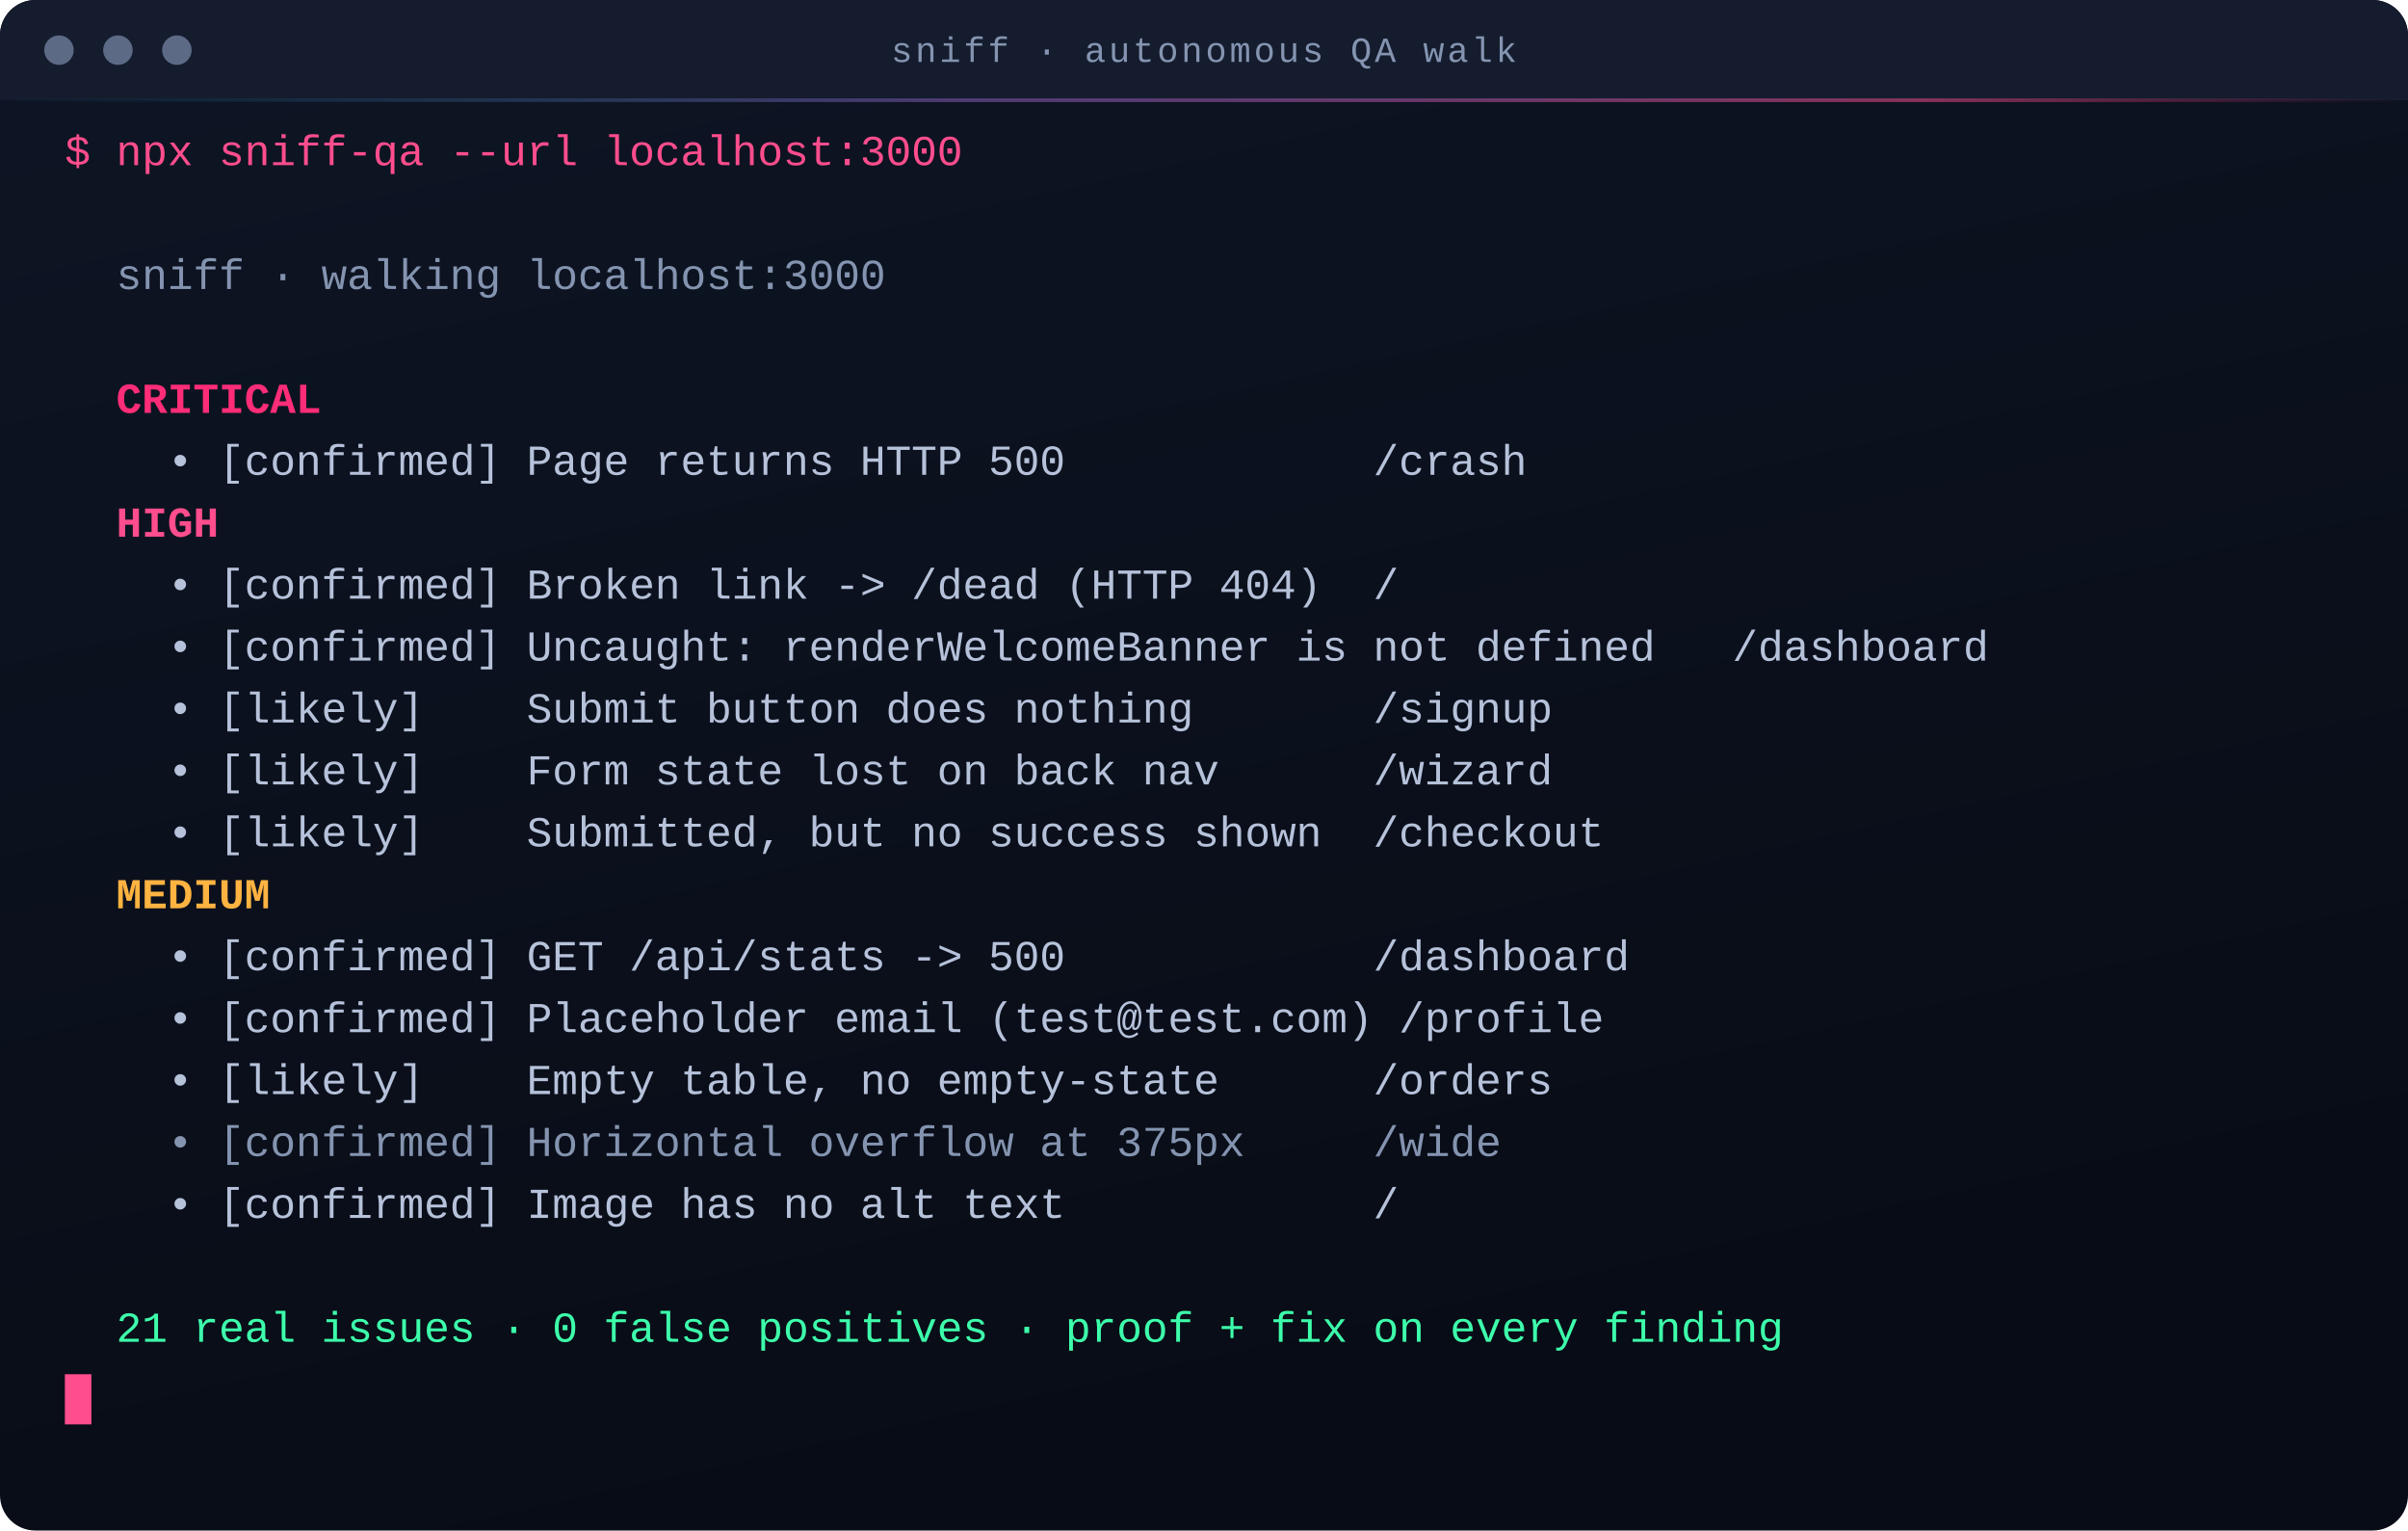
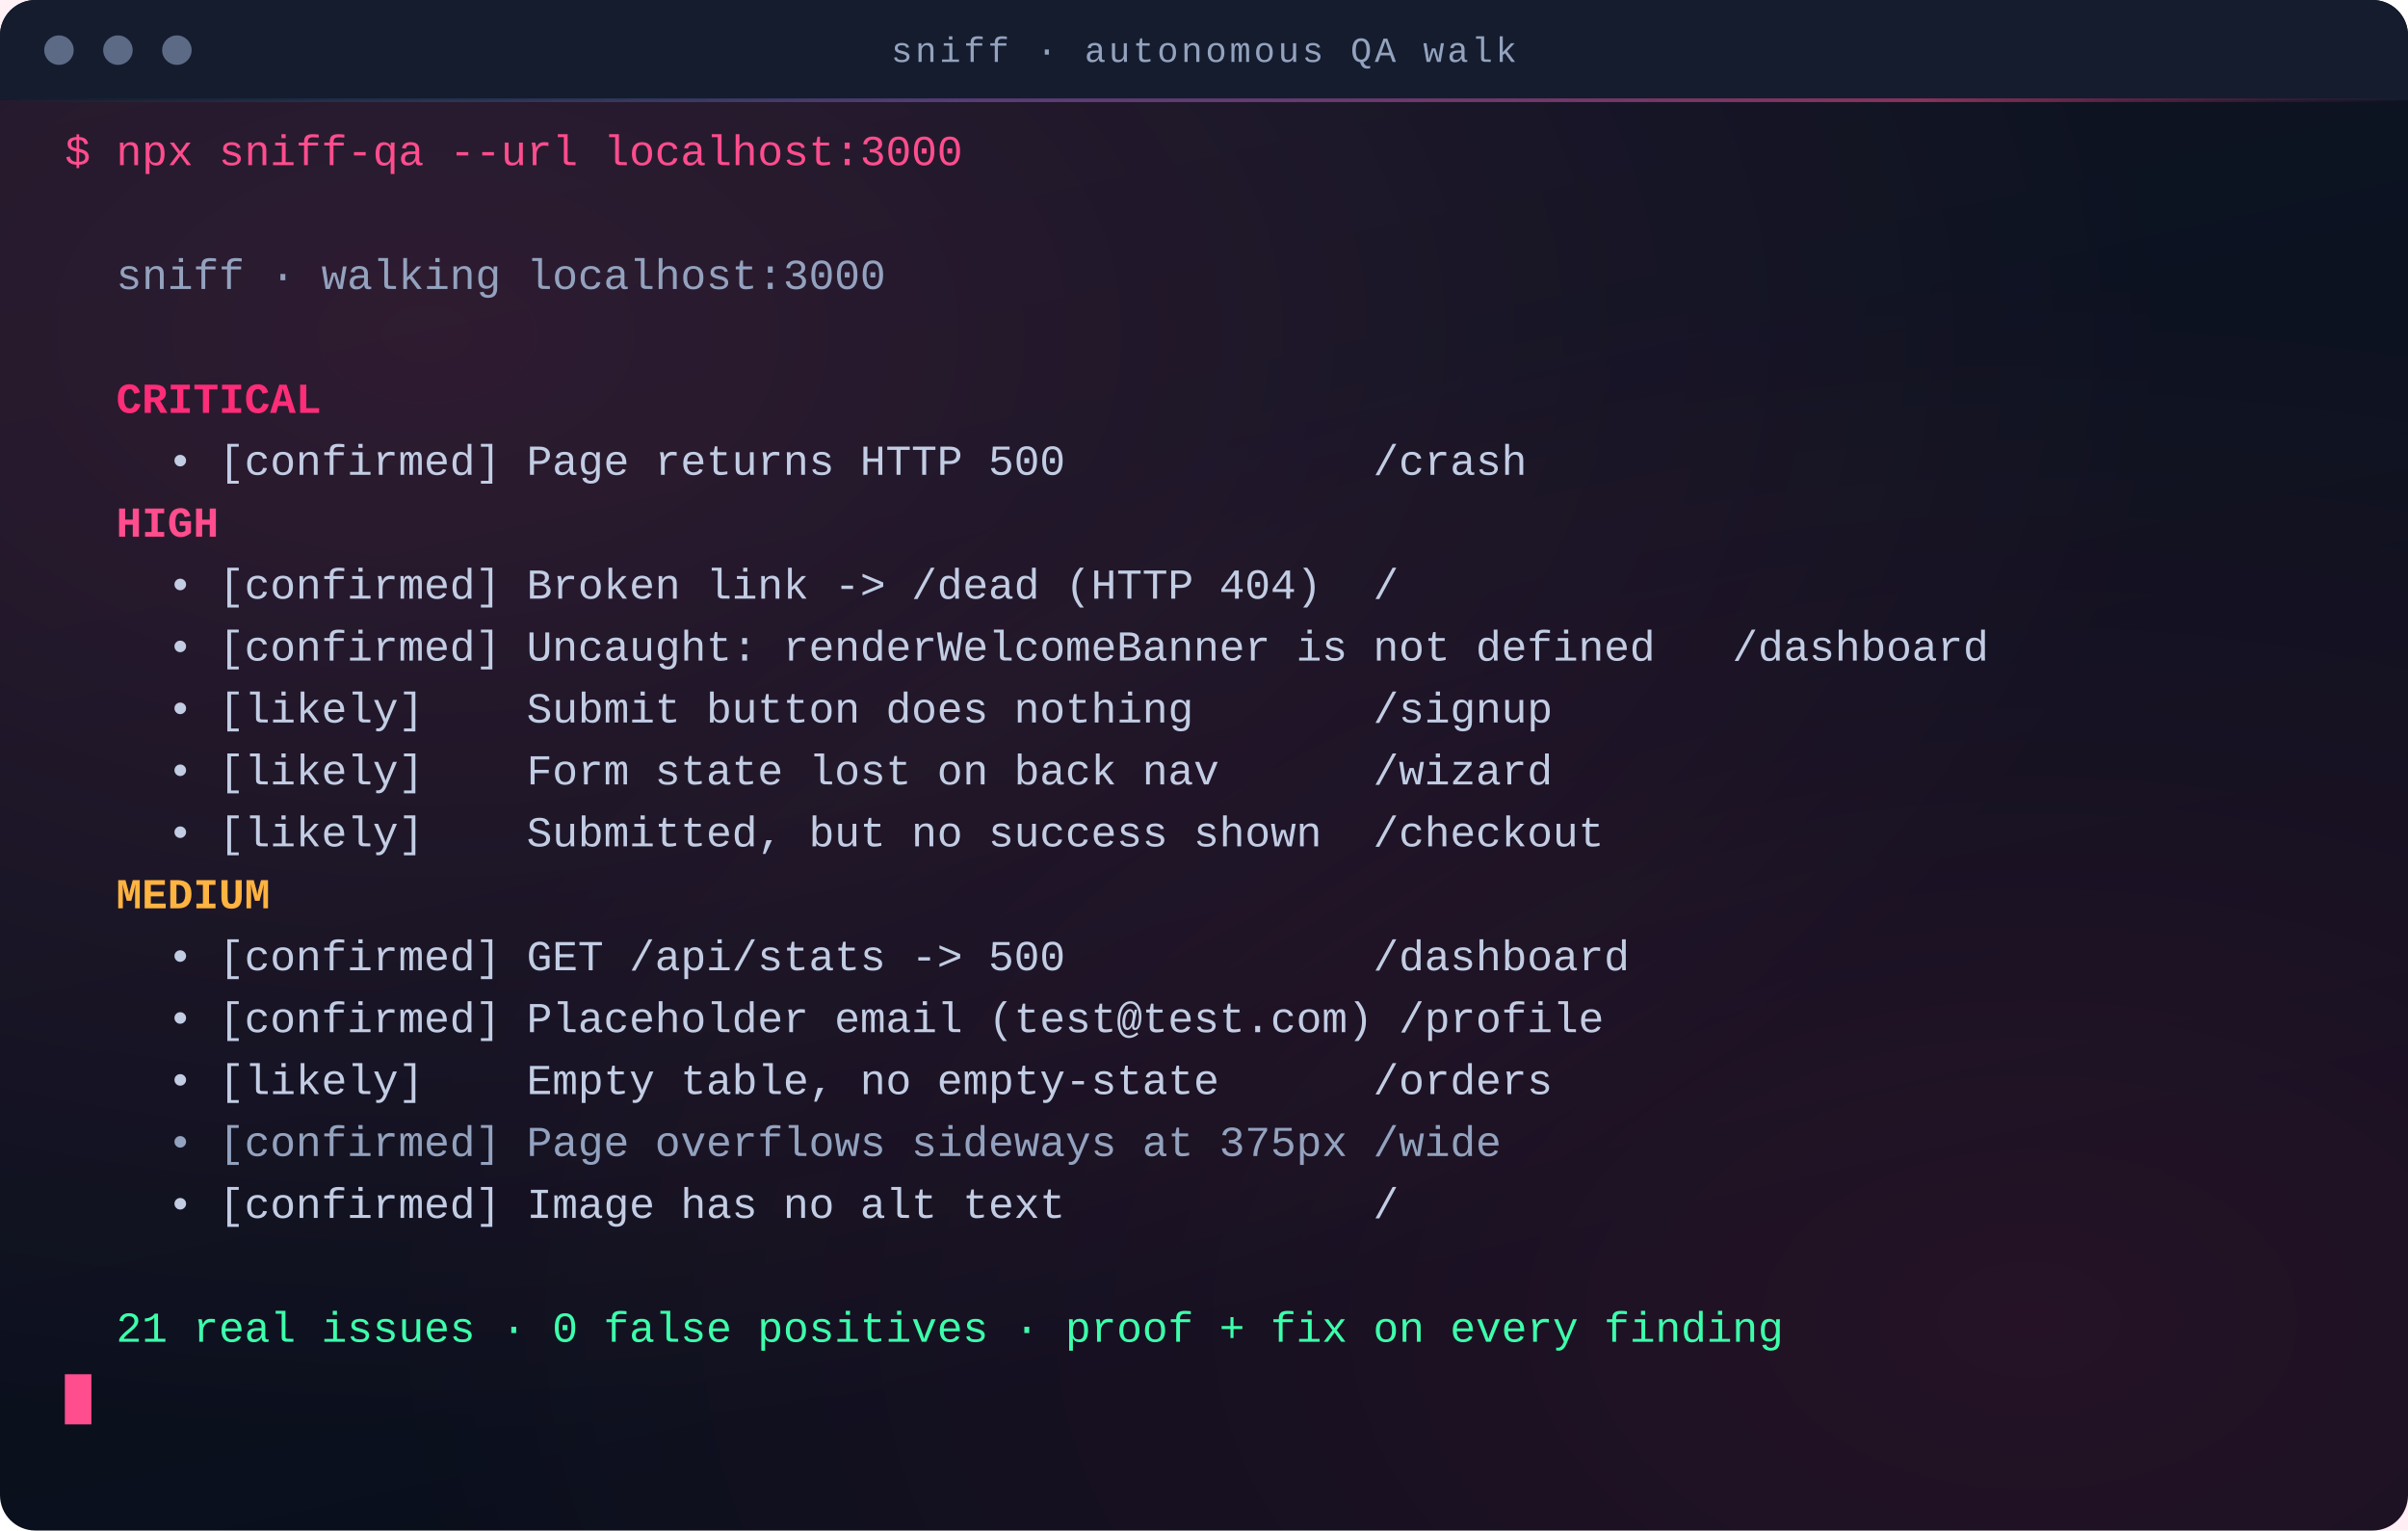
<svg xmlns="http://www.w3.org/2000/svg" viewBox="0 0 816.8 519" xml:space="preserve" fill="none" role="img" aria-label="sniff walking a buggy app and reporting 21 real issues with zero false positives">
  <defs>
    <linearGradient id="ground" x1="0" y1="0" x2="0.35" y2="1">
      <stop offset="0%" stop-color="#0E1524" />
-       <stop offset="100%" stop-color="#080C16" />
+       <stop offset="100%" stop-color="#0A0F1C" />
    </linearGradient>
    <linearGradient id="barline" gradientUnits="userSpaceOnUse" x1="0" y1="34" x2="816.8" y2="34">
      <stop offset="0%" stop-color="#00D4FF" stop-opacity="0" />
      <stop offset="40%" stop-color="#C77DFF" stop-opacity="0.35" />
      <stop offset="80%" stop-color="#FF4D8D" stop-opacity="0.5" />
      <stop offset="100%" stop-color="#FF2D78" stop-opacity="0" />
    </linearGradient>
+     <radialGradient id="v2-bloomA" cx="0.18" cy="0.22" r="0.72">
+       <stop offset="0%" stop-color="#FF4D8D" stop-opacity="0.14" />
+       <stop offset="100%" stop-color="#FF4D8D" stop-opacity="0" />
+     </radialGradient>
+     <radialGradient id="v2-bloomB" cx="0.84" cy="0.86" r="0.68">
+       <stop offset="0%" stop-color="#FF2D78" stop-opacity="0.11" />
+       <stop offset="100%" stop-color="#FF2D78" stop-opacity="0" />
+     </radialGradient>
  </defs>
  <style>
    .mono { font-family: ui-monospace, SFMono-Regular, 'SF Mono', Menlo, Consolas, 'Liberation Mono', monospace; font-size: 14.5px; white-space: pre; }
    .cmd  { fill: #FF4D8D; }
-     .dim  { fill: #8494B0; }
-     .body { fill: #B6C2DA; }
+     .dim  { fill: #93A2BE; }
+     .body { fill: #C2CDE4; }
    .crit { fill: #FF2D78; font-weight: 700; }
    .high { fill: #FF4D8D; font-weight: 700; }
    .med  { fill: #FFB341; font-weight: 700; }
    .sum  { fill: #3DFFAB; }
-     .ttl  { fill: #8494B0; font-size: 12px; letter-spacing: 1px; }
+     .ttl  { fill: #93A2BE; font-size: 12px; letter-spacing: 1px; }

    /* the transcript types itself out with CSS opacity reveals, so the
       reduced-motion guard below can actually stop it and leave every line visible */
    @keyframes reveal { from { opacity: 0; } to { opacity: 1; } }
    .l1  { animation: reveal 0.18s linear 0.00s both; }
    .l2  { animation: reveal 0.18s linear 0.22s both; }
    .l3  { animation: reveal 0.18s linear 0.44s both; }
    .l4  { animation: reveal 0.18s linear 0.66s both; }
    .l5  { animation: reveal 0.18s linear 0.88s both; }
    .l6  { animation: reveal 0.18s linear 1.10s both; }
    .l7  { animation: reveal 0.18s linear 1.32s both; }
    .l8  { animation: reveal 0.18s linear 1.54s both; }
    .l9  { animation: reveal 0.18s linear 1.76s both; }
    .l10 { animation: reveal 0.18s linear 1.98s both; }
    .l11 { animation: reveal 0.18s linear 2.20s both; }
    .l12 { animation: reveal 0.18s linear 2.42s both; }
    .l13 { animation: reveal 0.18s linear 2.64s both; }
    .l14 { animation: reveal 0.18s linear 2.86s both; }
    .l15 { animation: reveal 0.18s linear 3.08s both; }
    .l16 { animation: reveal 0.18s linear 3.30s both; }
    .l17 { animation: reveal 0.18s linear 3.52s both; }

    @keyframes caret { 0%, 45% { opacity: 1; } 55%, 100% { opacity: 0.1; } }
    .caret { animation: caret 1.2s steps(1, end) infinite 3.74s both; }

    @media (prefers-reduced-motion: reduce) { * { animation: none !important; } }
+       @keyframes v2-breathe { 0%,100% { opacity:0.66; } 50% { opacity:1; } }
+     .v2bloom { animation: v2-breathe 11s ease-in-out infinite; }
  </style>
  <rect x="0" y="0" width="816.8" height="519" rx="12" fill="url(#ground)" />
+   <g class="v2bloom">
+     <rect width="816.8" height="519" fill="url(#v2-bloomA)" />
+     <rect width="816.8" height="519" fill="url(#v2-bloomB)" />
+   </g>
  <path d="M0 12 a12 12 0 0 1 12 -12 h792.8 a12 12 0 0 1 12 12 v22 h-816.8 z" fill="#141C2E" />
  <line x1="0" y1="34" x2="816.8" y2="34" stroke="url(#barline)" stroke-width="1.25" />
  <g fill="#5C6A85">
    <circle cx="20" cy="17" r="5" />
    <circle cx="40" cy="17" r="5" />
    <circle cx="60" cy="17" r="5" />
  </g>
  <text class="mono ttl" x="408.4" y="21" text-anchor="middle">sniff · autonomous QA walk</text>
  <text class="mono cmd l1" x="22" y="56">$ npx sniff-qa --url localhost:3000</text>
  <text class="mono dim l2" x="22" y="98">  sniff · walking localhost:3000</text>
  <text class="mono crit l3" x="22" y="140">  CRITICAL</text>
  <text class="mono body l4" x="22" y="161">    • [confirmed] Page returns HTTP 500            /crash</text>
  <text class="mono high l5" x="22" y="182">  HIGH</text>
  <text class="mono body l6" x="22" y="203">    • [confirmed] Broken link -&gt; /dead (HTTP 404)  /</text>
  <text class="mono body l7" x="22" y="224">    • [confirmed] Uncaught: renderWelcomeBanner is not defined   /dashboard</text>
  <text class="mono body l8" x="22" y="245">    • [likely]    Submit button does nothing       /signup</text>
  <text class="mono body l9" x="22" y="266">    • [likely]    Form state lost on back nav      /wizard</text>
  <text class="mono body l10" x="22" y="287">    • [likely]    Submitted, but no success shown  /checkout</text>
  <text class="mono med l11" x="22" y="308">  MEDIUM</text>
  <text class="mono body l12" x="22" y="329">    • [confirmed] GET /api/stats -&gt; 500            /dashboard</text>
  <text class="mono body l13" x="22" y="350">    • [confirmed] Placeholder email (test@test.com) /profile</text>
  <text class="mono body l14" x="22" y="371">    • [likely]    Empty table, no empty-state      /orders</text>
-   <text class="mono dim l15" x="22" y="392">    • [confirmed] Horizontal overflow at 375px     /wide</text>
+   <text class="mono dim l15" x="22" y="392">    • [confirmed] Page overflows sideways at 375px /wide</text>
  <text class="mono body l16" x="22" y="413">    • [confirmed] Image has no alt text            /</text>
  <text class="mono sum l17" x="22" y="455">  21 real issues · 0 false positives · proof + fix on every finding</text>
  <rect class="caret" x="22" y="466" width="9" height="17" fill="#FF4D8D" />
</svg>
